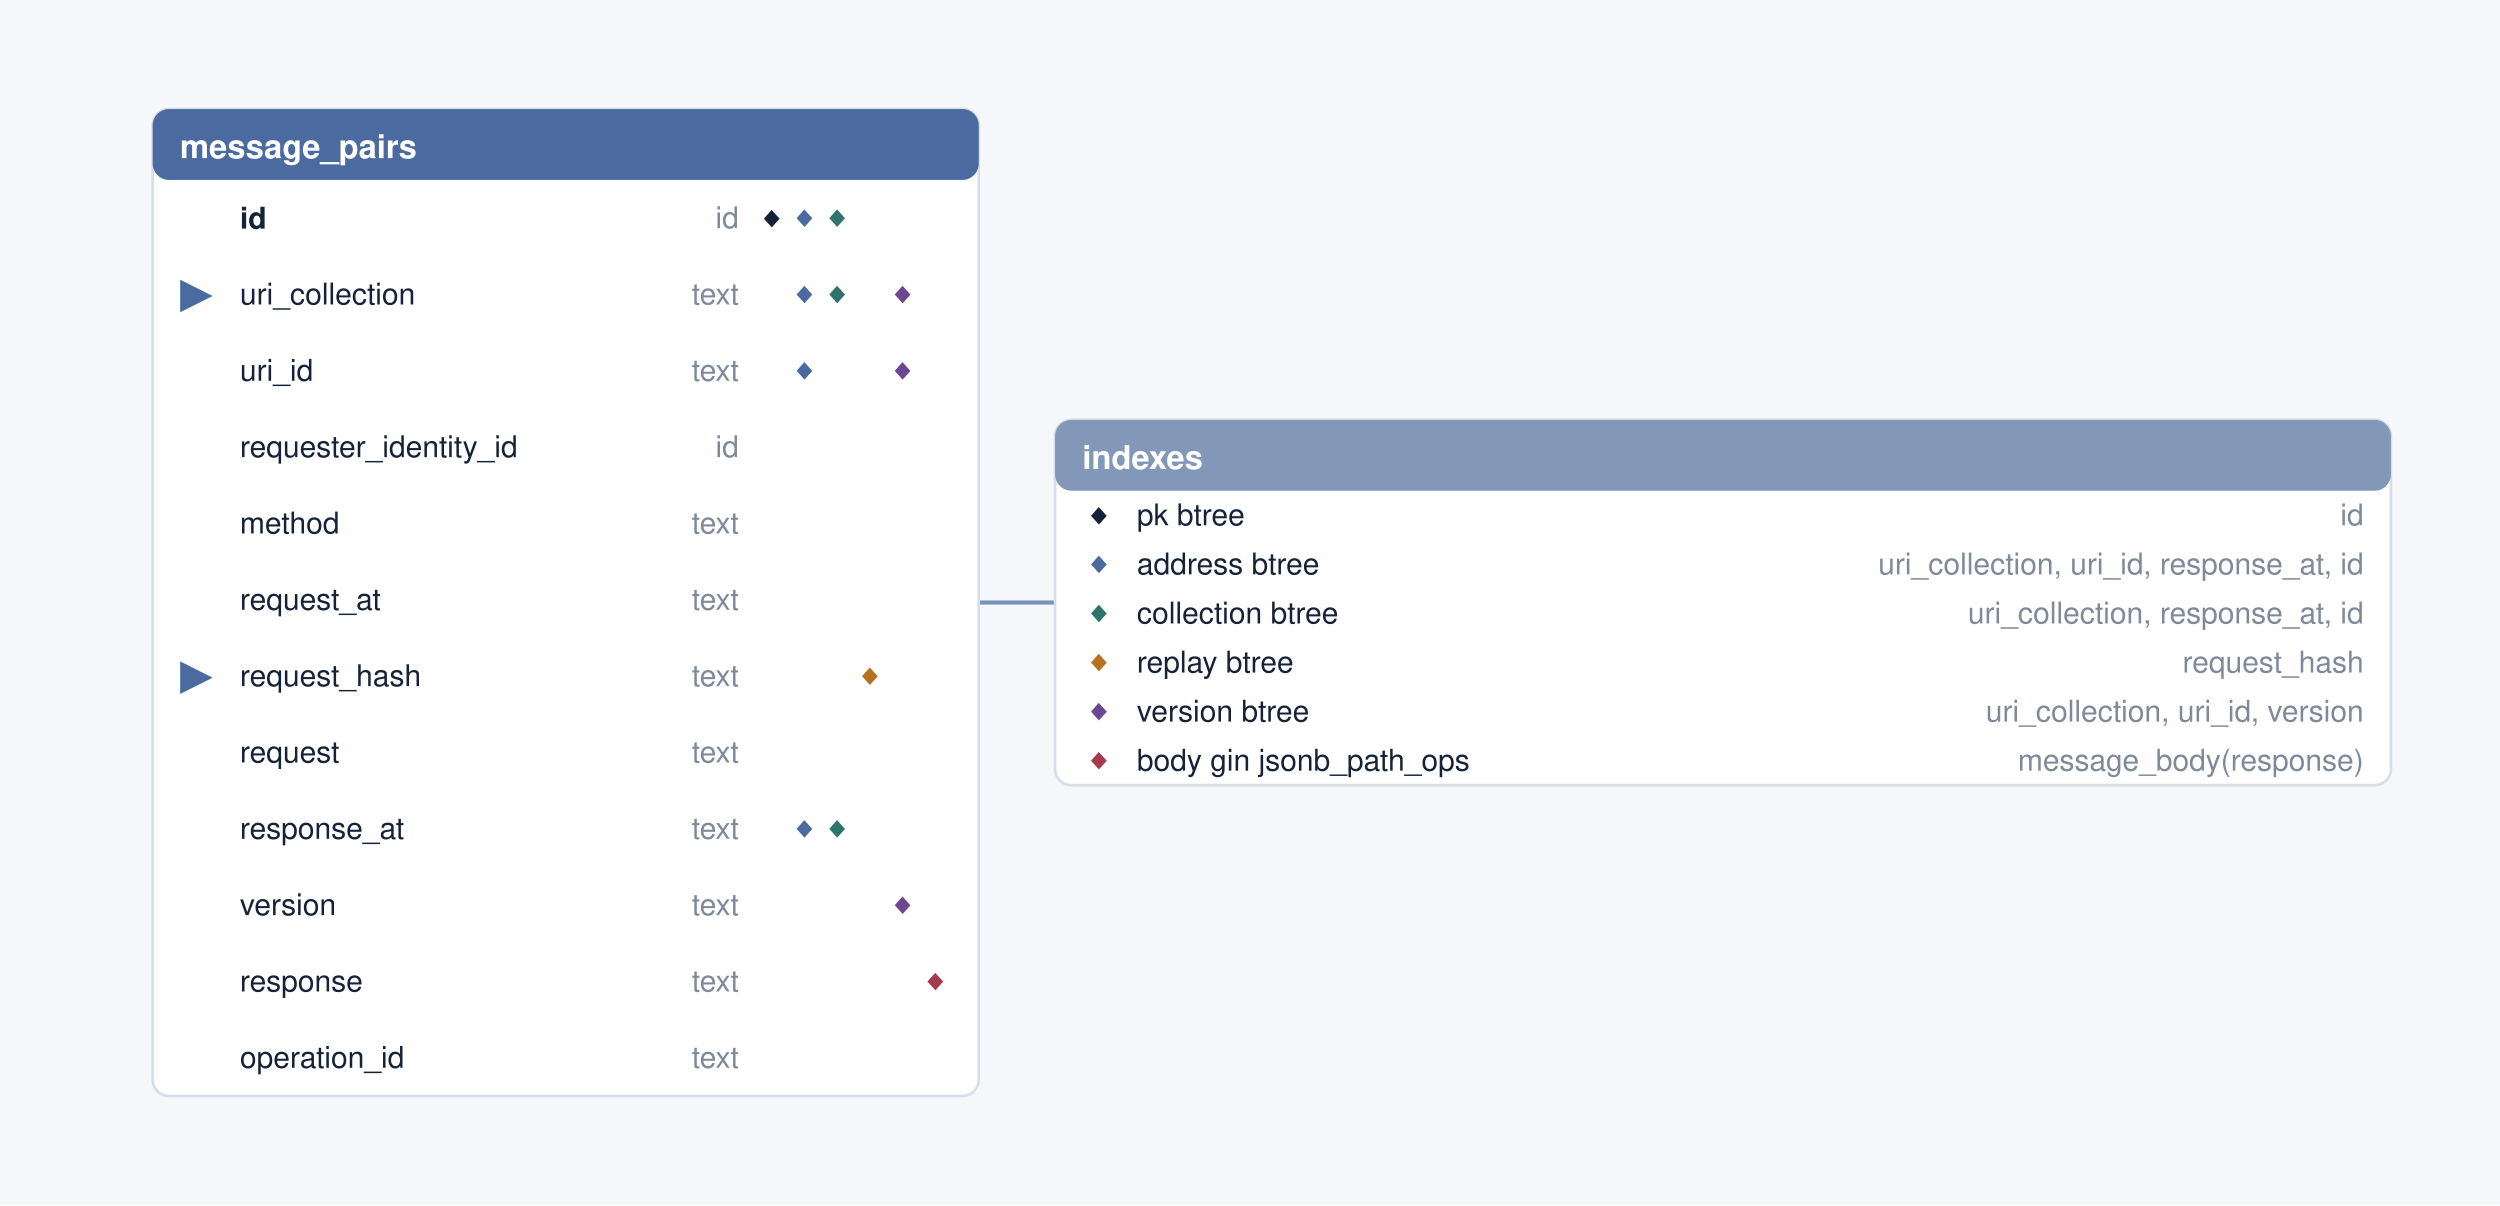
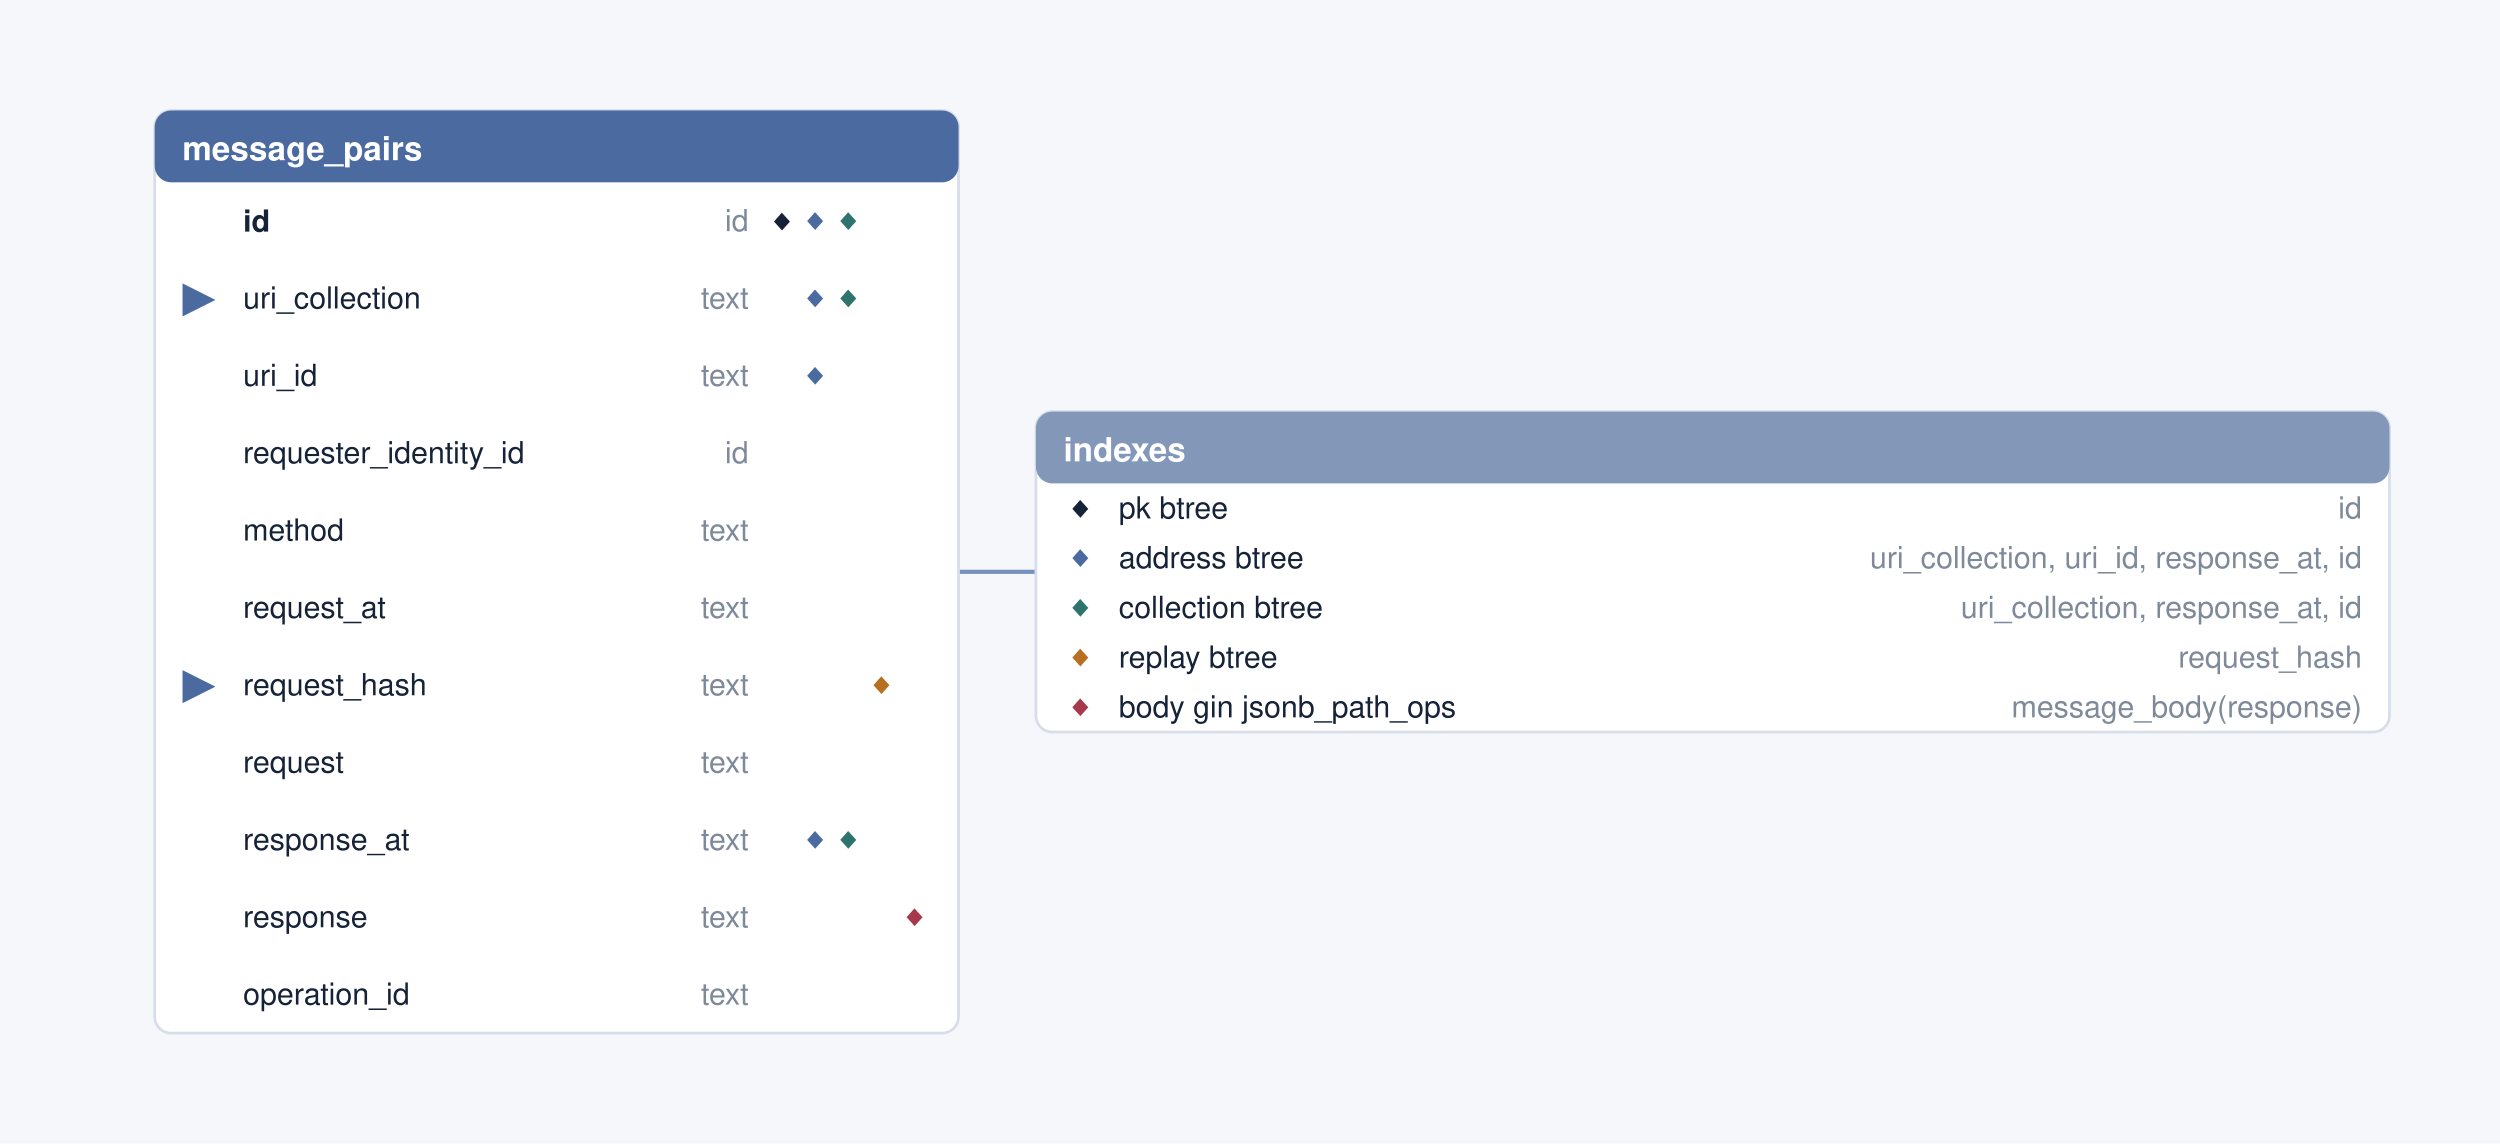
- <svg xmlns="http://www.w3.org/2000/svg" viewBox="0 0 917 442" width="917" height="442">
+ <svg xmlns="http://www.w3.org/2000/svg" viewBox="0 0 905 414" width="905" height="414">
  <defs>
    <marker id="fk-arrow" markerWidth="8" markerHeight="8" refX="8" refY="4" orient="auto">
      <path d="M 0 0 L 8 4 L 0 8 z" fill="hsl(217 34% 60%)" />
    </marker>
    <style>
      text { font-family: ui-sans-serif, system-ui,
        'Segoe UI', Helvetica, Arial, sans-serif; }
      .box { fill: hsl(0 0% 100%);
        stroke: hsl(217 30% 88%); stroke-width: 1; }
      .head { fill: hsl(217 36% 46%); }
      .thead { fill: hsl(0 0% 100%); font-size: 12px;
        font-weight: 700; }
      .col, .pk, .fk, .type { font-size: 11px;
        dominant-baseline: middle; }
      .col { fill: hsl(217 45% 15%); }
      .pk { fill: hsl(217 45% 15%); font-weight: 700; }
      .fk { fill: hsl(217 38% 38%);
        font-style: italic; }
      .type { fill: hsl(217 12% 55%);
        text-anchor: end; }
      .edge { fill: none; stroke: hsl(217 34% 60%);
        stroke-width: 1.5; }
      .secondary-index { font-size: 24px; font-weight: 700;
        fill: hsl(217 36% 46%);
        dominant-baseline: middle; }
      .diamond, .sname, .skeys {
        dominant-baseline: middle; }
      .diamond { font-size: 11px; text-anchor: middle; }
      .diamond-pk { font-weight: 700; }
      .sbox { fill: hsl(0 0% 100%);
        stroke: hsl(217 30% 88%); stroke-width: 1; }
      .shead { fill: hsl(217 28% 62%); }
      .sthead { fill: hsl(0 0% 100%); font-size: 12px;
        font-weight: 700; }
      .sname { fill: hsl(217 45% 15%); font-size: 11px; }
      .skeys { fill: hsl(217 12% 55%); font-size: 11px;
        text-anchor: end; }
      .slink { fill: none; stroke: hsl(217 34% 60%);
        stroke-width: 1.5; }
    </style>
  </defs>
-   <rect x="0" y="0" width="917" height="442" fill="hsl(217 30% 97%)" />
-   <path class="slink" d="M 359 221 H 387" />
+   <rect x="0" y="0" width="905" height="414" fill="hsl(217 30% 97%)" />
+   <path class="slink" d="M 347 207 H 375" />
  <g class="table">
-     <rect class="box" x="56" y="40" width="303" height="362" rx="6" />
-     <rect class="head" x="56" y="40" width="303" height="26" rx="6" />
+     <rect class="box" x="56" y="40" width="291" height="334" rx="6" />
+     <rect class="head" x="56" y="40" width="291" height="26" rx="6" />
    <text class="thead" x="66" y="58">message_pairs</text>
    <text class="pk" x="88" y="80">id</text>
    <text class="type" x="271" y="80">id</text>
    <text class="diamond diamond-pk" x="283" y="80" fill="hsl(217 45% 15%)">◆</text>
    <text class="diamond" x="295" y="80" fill="hsl(217 36% 46%)">◆</text>
    <text class="diamond" x="307" y="80" fill="hsl(173 42% 32%)">◆</text>
    <text class="secondary-index" x="66" y="108">▸</text>
    <text class="col" x="88" y="108">uri_collection</text>
    <text class="type" x="271" y="108">text</text>
    <text class="diamond" x="295" y="108" fill="hsl(217 36% 46%)">◆</text>
    <text class="diamond" x="307" y="108" fill="hsl(173 42% 32%)">◆</text>
-     <text class="diamond" x="331" y="108" fill="hsl(270 35% 42%)">◆</text>
    <text class="col" x="88" y="136">uri_id</text>
    <text class="type" x="271" y="136">text</text>
    <text class="diamond" x="295" y="136" fill="hsl(217 36% 46%)">◆</text>
-     <text class="diamond" x="331" y="136" fill="hsl(270 35% 42%)">◆</text>
    <text class="col" x="88" y="164">requester_identity_id</text>
    <text class="type" x="271" y="164">id</text>
    <text class="col" x="88" y="192">method</text>
    <text class="type" x="271" y="192">text</text>
    <text class="col" x="88" y="220">request_at</text>
    <text class="type" x="271" y="220">text</text>
    <text class="secondary-index" x="66" y="248">▸</text>
    <text class="col" x="88" y="248">request_hash</text>
    <text class="type" x="271" y="248">text</text>
    <text class="diamond" x="319" y="248" fill="hsl(32 70% 42%)">◆</text>
    <text class="col" x="88" y="276">request</text>
    <text class="type" x="271" y="276">text</text>
    <text class="col" x="88" y="304">response_at</text>
    <text class="type" x="271" y="304">text</text>
    <text class="diamond" x="295" y="304" fill="hsl(217 36% 46%)">◆</text>
    <text class="diamond" x="307" y="304" fill="hsl(173 42% 32%)">◆</text>
-     <text class="col" x="88" y="332">version</text>
+     <text class="col" x="88" y="332">response</text>
    <text class="type" x="271" y="332">text</text>
-     <text class="diamond" x="331" y="332" fill="hsl(270 35% 42%)">◆</text>
-     <text class="col" x="88" y="360">response</text>
+     <text class="diamond" x="331" y="332" fill="hsl(350 48% 44%)">◆</text>
+     <text class="col" x="88" y="360">operation_id</text>
    <text class="type" x="271" y="360">text</text>
-     <text class="diamond" x="343" y="360" fill="hsl(350 48% 44%)">◆</text>
-     <text class="col" x="88" y="388">operation_id</text>
-     <text class="type" x="271" y="388">text</text>
  </g>
  <g class="sidecar">
-     <rect class="sbox" x="387" y="154" width="490" height="134" rx="6" />
-     <rect class="shead" x="387" y="154" width="490" height="26" rx="6" />
-     <text class="sthead" x="397" y="172">indexes</text>
-     <text class="diamond diamond-pk" x="403" y="189" fill="hsl(217 45% 15%)">◆</text>
-     <text class="sname" x="417" y="189">pk btree</text>
-     <text class="skeys" x="867" y="189">id</text>
-     <text class="diamond" x="403" y="207" fill="hsl(217 36% 46%)">◆</text>
-     <text class="sname" x="417" y="207">address btree</text>
-     <text class="skeys" x="867" y="207">uri_collection, uri_id, response_at, id</text>
-     <text class="diamond" x="403" y="225" fill="hsl(173 42% 32%)">◆</text>
-     <text class="sname" x="417" y="225">collection btree</text>
-     <text class="skeys" x="867" y="225">uri_collection, response_at, id</text>
-     <text class="diamond" x="403" y="243" fill="hsl(32 70% 42%)">◆</text>
-     <text class="sname" x="417" y="243">replay btree</text>
-     <text class="skeys" x="867" y="243">request_hash</text>
-     <text class="diamond" x="403" y="261" fill="hsl(270 35% 42%)">◆</text>
-     <text class="sname" x="417" y="261">version btree</text>
-     <text class="skeys" x="867" y="261">uri_collection, uri_id, version</text>
-     <text class="diamond" x="403" y="279" fill="hsl(350 48% 44%)">◆</text>
-     <text class="sname" x="417" y="279">body gin jsonb_path_ops</text>
-     <text class="skeys" x="867" y="279">message_body(response)</text>
+     <rect class="sbox" x="375" y="149" width="490" height="116" rx="6" />
+     <rect class="shead" x="375" y="149" width="490" height="26" rx="6" />
+     <text class="sthead" x="385" y="167">indexes</text>
+     <text class="diamond diamond-pk" x="391" y="184" fill="hsl(217 45% 15%)">◆</text>
+     <text class="sname" x="405" y="184">pk btree</text>
+     <text class="skeys" x="855" y="184">id</text>
+     <text class="diamond" x="391" y="202" fill="hsl(217 36% 46%)">◆</text>
+     <text class="sname" x="405" y="202">address btree</text>
+     <text class="skeys" x="855" y="202">uri_collection, uri_id, response_at, id</text>
+     <text class="diamond" x="391" y="220" fill="hsl(173 42% 32%)">◆</text>
+     <text class="sname" x="405" y="220">collection btree</text>
+     <text class="skeys" x="855" y="220">uri_collection, response_at, id</text>
+     <text class="diamond" x="391" y="238" fill="hsl(32 70% 42%)">◆</text>
+     <text class="sname" x="405" y="238">replay btree</text>
+     <text class="skeys" x="855" y="238">request_hash</text>
+     <text class="diamond" x="391" y="256" fill="hsl(350 48% 44%)">◆</text>
+     <text class="sname" x="405" y="256">body gin jsonb_path_ops</text>
+     <text class="skeys" x="855" y="256">message_body(response)</text>
  </g>
</svg>
